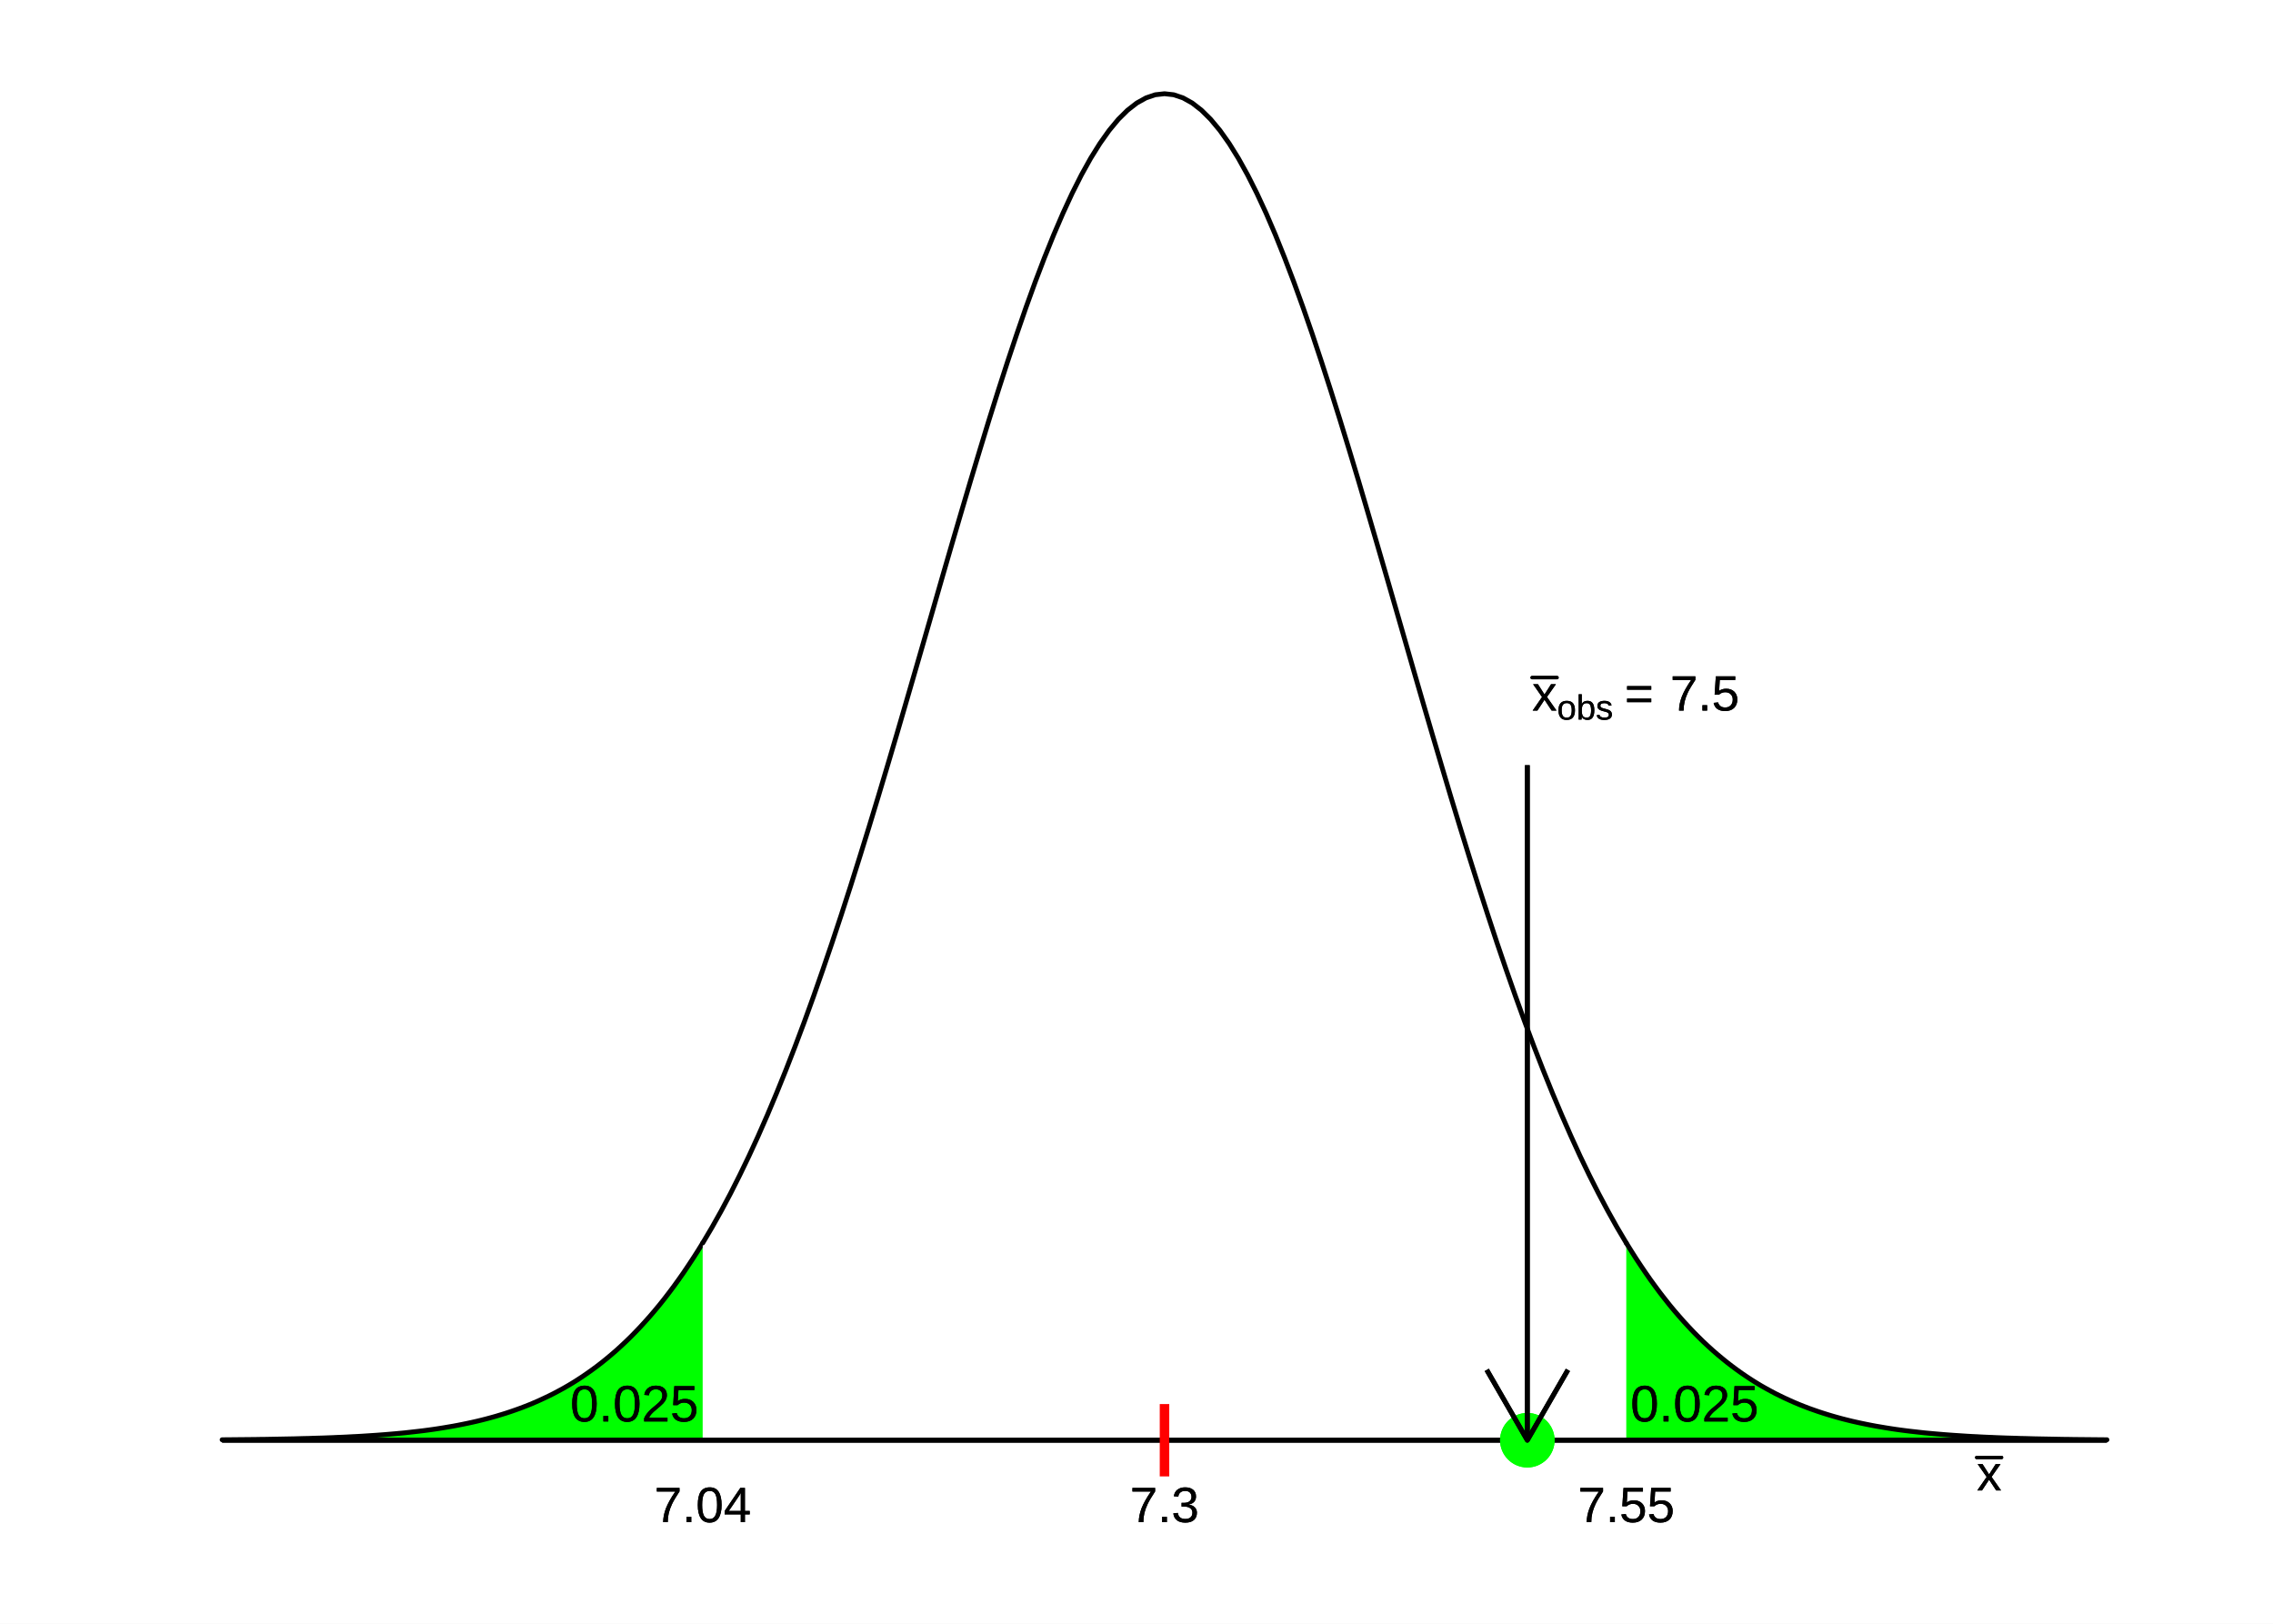
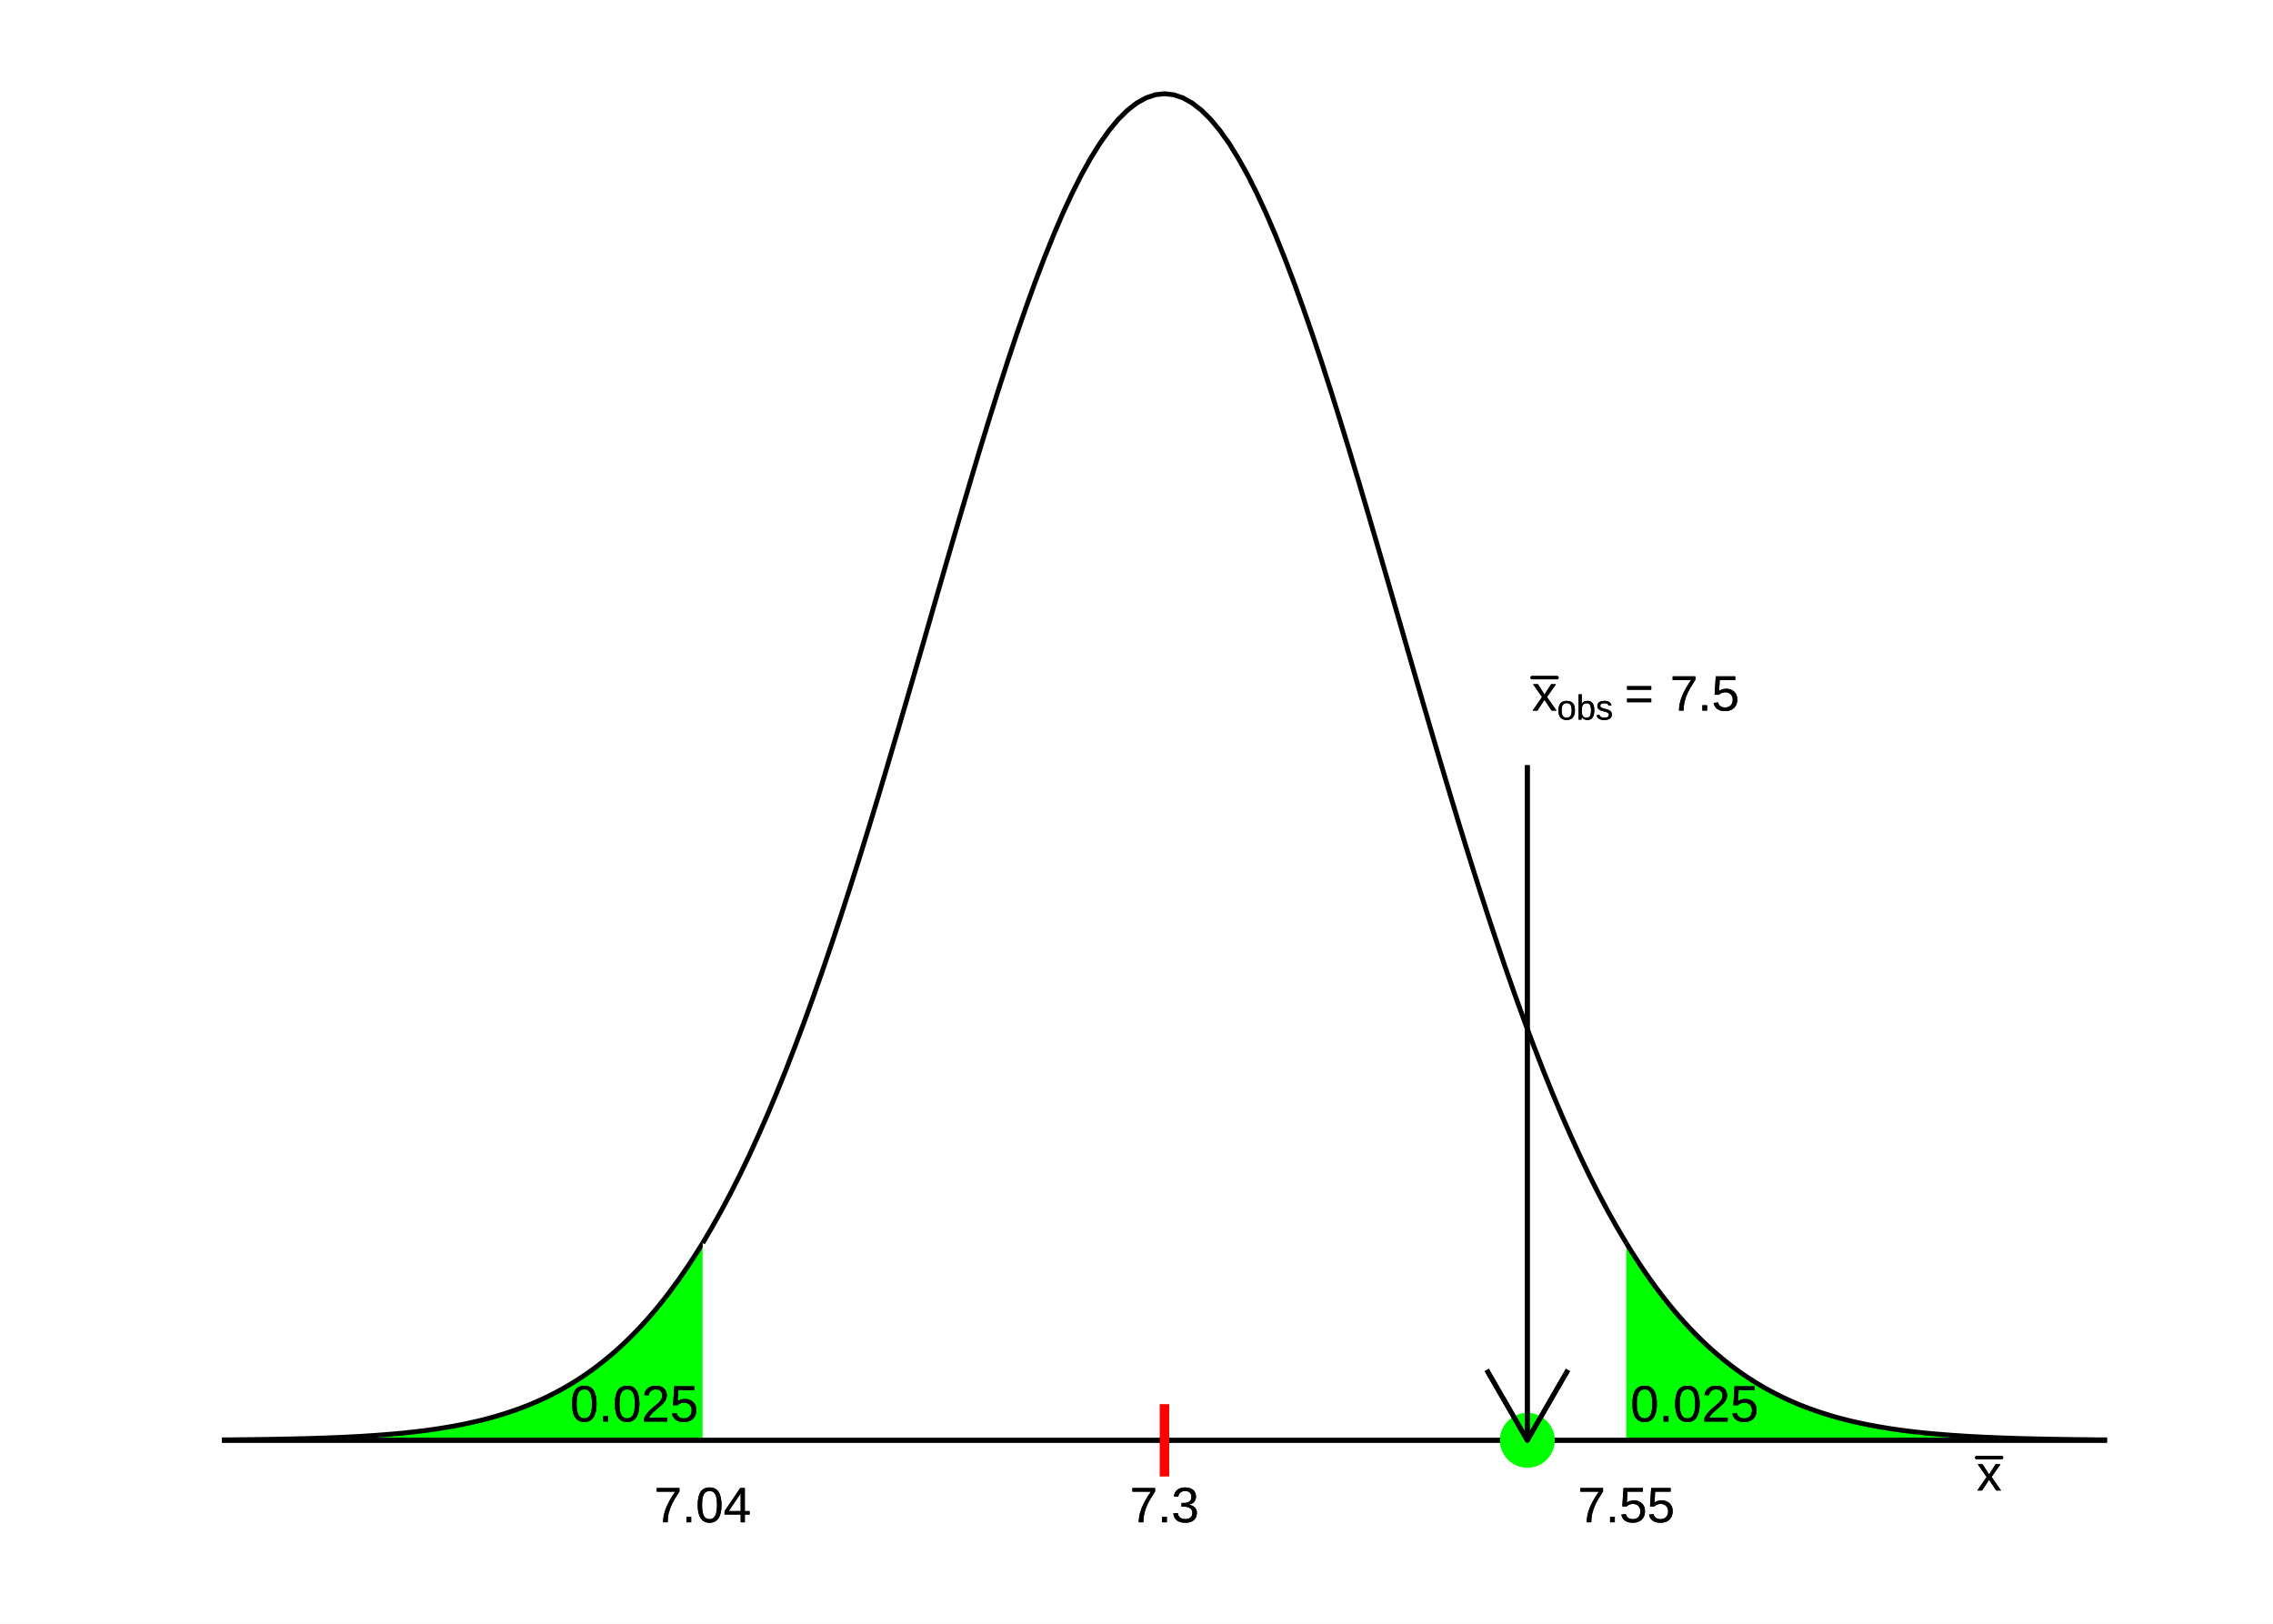
<svg xmlns="http://www.w3.org/2000/svg" class="svglite" width="504.00pt" height="360.00pt" viewBox="0 0 504.00 360.00">
  <defs>
    <style type="text/css">
    .svglite line, .svglite polyline, .svglite polygon, .svglite path, .svglite rect, .svglite circle {
      fill: none;
      stroke: #000000;
      stroke-linecap: round;
      stroke-linejoin: round;
      stroke-miterlimit: 10.00;
    }
    .svglite text {
      white-space: pre;
    }
  </style>
  </defs>
  <rect width="100%" height="100%" style="stroke: none; fill: #FFFFFF;" />
  <defs>
    <clipPath id="cpMC4wMHw1MDQuMDB8MC4wMHwzNjAuMDA=">
      <rect x="0.00" y="0.00" width="504.00" height="360.00" />
    </clipPath>
  </defs>
  <g clip-path="url(#cpMC4wMHw1MDQuMDB8MC4wMHwzNjAuMDA=)">
</g>
  <defs>
-     <clipPath id="cpMTcuOTB8NDk4LjUyfDUuNDh8MzQyLjEw">
-       <rect x="17.90" y="5.48" width="480.62" height="336.62" />
+     <clipPath id="cpMTcuODh8NDk4LjUyfDUuNDh8MzQyLjEy">
+       <rect x="17.88" y="5.48" width="480.64" height="336.64" />
    </clipPath>
  </defs>
-   <g clip-path="url(#cpMTcuOTB8NDk4LjUyfDUuNDh8MzQyLjEw)">
-     <polygon points="49.25,319.21 50.31,319.20 51.38,319.19 52.45,319.18 53.51,319.17 54.58,319.16 55.64,319.15 56.71,319.14 57.77,319.12 58.84,319.11 59.91,319.09 60.97,319.07 62.04,319.05 63.10,319.03 64.17,319.01 65.23,318.99 66.30,318.96 67.37,318.93 68.43,318.91 69.50,318.87 70.56,318.84 71.63,318.81 72.69,318.77 73.76,318.73 74.83,318.68 75.89,318.64 76.96,318.59 78.02,318.53 79.09,318.48 80.15,318.42 81.22,318.35 82.29,318.28 83.35,318.21 84.42,318.13 85.48,318.05 86.55,317.96 87.61,317.87 88.68,317.77 89.75,317.67 90.81,317.55 91.88,317.43 92.94,317.31 94.01,317.18 95.07,317.04 96.14,316.89 97.21,316.73 98.27,316.56 99.34,316.38 100.40,316.20 101.47,316.00 102.53,315.79 103.60,315.57 104.67,315.34 105.73,315.10 106.80,314.84 107.86,314.57 108.93,314.28 110.00,313.98 111.06,313.66 112.13,313.33 113.19,312.98 114.26,312.61 115.32,312.23 116.39,311.82 117.46,311.40 118.52,310.95 119.59,310.48 120.65,309.99 121.72,309.48 122.78,308.95 123.85,308.38 124.92,307.80 125.98,307.19 127.05,306.55 128.11,305.88 129.18,305.18 130.24,304.45 131.31,303.69 132.38,302.90 133.44,302.08 134.51,301.22 135.57,300.33 136.64,299.41 137.70,298.44 138.77,297.44 139.84,296.40 140.90,295.32 141.97,294.20 143.03,293.04 144.10,291.84 145.16,290.60 146.23,289.31 147.30,287.97 148.36,286.59 149.43,285.16 150.49,283.69 151.56,282.17 152.62,280.59 153.69,278.97 154.76,277.30 155.82,275.58 155.82,319.31 154.76,319.31 153.69,319.31 152.62,319.31 151.56,319.31 150.49,319.31 149.43,319.31 148.36,319.31 147.30,319.31 146.23,319.31 145.16,319.31 144.10,319.31 143.03,319.31 141.97,319.31 140.90,319.31 139.84,319.31 138.77,319.31 137.70,319.31 136.64,319.31 135.57,319.31 134.51,319.31 133.44,319.31 132.38,319.31 131.31,319.31 130.24,319.31 129.18,319.31 128.11,319.31 127.05,319.31 125.98,319.31 124.92,319.31 123.85,319.31 122.78,319.31 121.72,319.31 120.65,319.31 119.59,319.31 118.52,319.31 117.46,319.31 116.39,319.31 115.32,319.31 114.26,319.31 113.19,319.31 112.13,319.31 111.06,319.31 110.00,319.31 108.93,319.31 107.86,319.31 106.80,319.31 105.73,319.31 104.67,319.31 103.60,319.31 102.53,319.31 101.47,319.31 100.40,319.31 99.34,319.31 98.27,319.31 97.21,319.31 96.14,319.31 95.07,319.31 94.01,319.31 92.94,319.31 91.88,319.31 90.81,319.31 89.75,319.31 88.68,319.31 87.61,319.31 86.55,319.31 85.48,319.31 84.42,319.31 83.35,319.31 82.29,319.31 81.22,319.31 80.15,319.31 79.09,319.31 78.02,319.31 76.96,319.31 75.89,319.31 74.83,319.31 73.76,319.31 72.69,319.31 71.63,319.31 70.56,319.31 69.50,319.31 68.43,319.31 67.37,319.31 66.30,319.31 65.23,319.31 64.17,319.31 63.10,319.31 62.04,319.31 60.97,319.31 59.91,319.31 58.84,319.31 57.77,319.31 56.71,319.31 55.64,319.31 54.58,319.31 53.51,319.31 52.45,319.31 51.38,319.31 50.31,319.31 49.25,319.31 " style="stroke-width: 0.00; stroke: none; fill: #00FF00;" />
-     <polyline points="49.25,319.21 50.31,319.20 51.38,319.19 52.45,319.18 53.51,319.17 54.58,319.16 55.64,319.15 56.71,319.14 57.77,319.12 58.84,319.11 59.91,319.09 60.97,319.07 62.04,319.05 63.10,319.03 64.17,319.01 65.23,318.99 66.30,318.96 67.37,318.93 68.43,318.91 69.50,318.87 70.56,318.84 71.63,318.81 72.69,318.77 73.76,318.73 74.83,318.68 75.89,318.64 76.96,318.59 78.02,318.53 79.09,318.48 80.15,318.42 81.22,318.35 82.29,318.28 83.35,318.21 84.42,318.13 85.48,318.05 86.55,317.96 87.61,317.87 88.68,317.77 89.75,317.67 90.81,317.55 91.88,317.43 92.94,317.31 94.01,317.18 95.07,317.04 96.14,316.89 97.21,316.73 98.27,316.56 99.34,316.38 100.40,316.20 101.47,316.00 102.53,315.79 103.60,315.57 104.67,315.34 105.73,315.10 106.80,314.84 107.86,314.57 108.93,314.28 110.00,313.98 111.06,313.66 112.13,313.33 113.19,312.98 114.26,312.61 115.32,312.23 116.39,311.82 117.46,311.40 118.52,310.95 119.59,310.48 120.65,309.99 121.72,309.48 122.78,308.95 123.85,308.38 124.92,307.80 125.98,307.19 127.05,306.55 128.11,305.88 129.18,305.18 130.24,304.45 131.31,303.69 132.38,302.90 133.44,302.08 134.51,301.22 135.57,300.33 136.64,299.41 137.70,298.44 138.77,297.44 139.84,296.40 140.90,295.32 141.97,294.20 143.03,293.04 144.10,291.84 145.16,290.60 146.23,289.31 147.30,287.97 148.36,286.59 149.43,285.16 150.49,283.69 151.56,282.17 152.62,280.59 153.69,278.97 154.76,277.30 155.82,275.58 " style="stroke-width: 1.07;" />
-     <polygon points="155.82,275.58 157.87,272.12 159.92,268.47 161.97,264.62 164.01,260.57 166.06,256.32 168.11,251.86 170.16,247.19 172.20,242.33 174.25,237.26 176.30,231.99 178.35,226.53 180.40,220.87 182.44,215.03 184.49,209.02 186.54,202.83 188.59,196.49 190.63,190.00 192.68,183.38 194.73,176.64 196.78,169.79 198.83,162.86 200.87,155.86 202.92,148.80 204.97,141.72 207.02,134.62 209.06,127.53 211.11,120.48 213.16,113.49 215.21,106.57 217.26,99.77 219.30,93.09 221.35,86.57 223.40,80.22 225.45,74.08 227.49,68.17 229.54,62.51 231.59,57.13 233.64,52.05 235.69,47.28 237.73,42.86 239.78,38.79 241.83,35.10 243.88,31.81 245.93,28.92 247.97,26.46 250.02,24.43 252.07,22.84 254.12,21.70 256.16,21.01 258.21,20.78 260.26,21.01 262.31,21.70 264.36,22.84 266.40,24.43 268.45,26.46 270.50,28.92 272.55,31.81 274.59,35.10 276.64,38.79 278.69,42.86 280.74,47.28 282.79,52.05 284.83,57.13 286.88,62.51 288.93,68.17 290.98,74.08 293.02,80.22 295.07,86.57 297.12,93.09 299.17,99.77 301.22,106.57 303.26,113.49 305.31,120.48 307.36,127.53 309.41,134.62 311.46,141.72 313.50,148.80 315.55,155.86 317.60,162.86 319.65,169.79 321.69,176.64 323.74,183.38 325.79,190.00 327.84,196.49 329.89,202.83 331.93,209.02 333.98,215.03 336.03,220.87 338.08,226.53 340.12,231.99 342.17,237.26 344.22,242.33 346.27,247.19 348.32,251.86 350.36,256.32 352.41,260.57 354.46,264.62 356.51,268.47 358.55,272.12 360.60,275.58 360.60,319.31 358.55,319.31 356.51,319.31 354.46,319.31 352.41,319.31 350.36,319.31 348.32,319.31 346.27,319.31 344.22,319.31 342.17,319.31 340.12,319.31 338.08,319.31 336.03,319.31 333.98,319.31 331.93,319.31 329.89,319.31 327.84,319.31 325.79,319.31 323.74,319.31 321.69,319.31 319.65,319.31 317.60,319.31 315.55,319.31 313.50,319.31 311.46,319.31 309.41,319.31 307.36,319.31 305.31,319.31 303.26,319.31 301.22,319.31 299.17,319.31 297.12,319.31 295.07,319.31 293.02,319.31 290.98,319.31 288.93,319.31 286.88,319.31 284.83,319.31 282.79,319.31 280.74,319.31 278.69,319.31 276.64,319.31 274.59,319.31 272.55,319.31 270.50,319.31 268.45,319.31 266.40,319.31 264.36,319.31 262.31,319.31 260.26,319.31 258.21,319.31 256.16,319.31 254.12,319.31 252.07,319.31 250.02,319.31 247.97,319.31 245.93,319.31 243.88,319.31 241.83,319.31 239.78,319.31 237.73,319.31 235.69,319.31 233.64,319.31 231.59,319.31 229.54,319.31 227.49,319.31 225.45,319.31 223.40,319.31 221.35,319.31 219.30,319.31 217.26,319.31 215.21,319.31 213.16,319.31 211.11,319.31 209.06,319.31 207.02,319.31 204.97,319.31 202.92,319.31 200.87,319.31 198.83,319.31 196.78,319.31 194.73,319.31 192.68,319.31 190.63,319.31 188.59,319.31 186.54,319.31 184.49,319.31 182.44,319.31 180.40,319.31 178.35,319.31 176.30,319.31 174.25,319.31 172.20,319.31 170.16,319.31 168.11,319.31 166.06,319.31 164.01,319.31 161.97,319.31 159.92,319.31 157.87,319.31 155.82,319.31 " style="stroke-width: 0.00; stroke: none; fill: #FFFFFF;" />
-     <polyline points="155.82,275.58 157.87,272.12 159.92,268.47 161.97,264.62 164.01,260.57 166.06,256.32 168.11,251.86 170.16,247.19 172.20,242.33 174.25,237.26 176.30,231.99 178.35,226.53 180.40,220.87 182.44,215.03 184.49,209.02 186.54,202.83 188.59,196.49 190.63,190.00 192.68,183.38 194.73,176.64 196.78,169.79 198.83,162.86 200.87,155.86 202.92,148.80 204.97,141.72 207.02,134.62 209.06,127.53 211.11,120.48 213.16,113.49 215.21,106.57 217.26,99.77 219.30,93.09 221.35,86.57 223.40,80.22 225.45,74.08 227.49,68.17 229.54,62.51 231.59,57.13 233.64,52.05 235.69,47.28 237.73,42.86 239.78,38.79 241.83,35.10 243.88,31.81 245.93,28.92 247.97,26.46 250.02,24.43 252.07,22.84 254.12,21.70 256.16,21.01 258.21,20.78 260.26,21.01 262.31,21.70 264.36,22.84 266.40,24.43 268.45,26.46 270.50,28.92 272.55,31.81 274.59,35.10 276.64,38.79 278.69,42.86 280.74,47.28 282.79,52.05 284.83,57.13 286.88,62.51 288.93,68.17 290.98,74.08 293.02,80.22 295.07,86.57 297.12,93.09 299.17,99.77 301.22,106.57 303.26,113.49 305.31,120.48 307.36,127.53 309.41,134.62 311.46,141.72 313.50,148.80 315.55,155.86 317.60,162.86 319.65,169.79 321.69,176.64 323.74,183.38 325.79,190.00 327.84,196.49 329.89,202.83 331.93,209.02 333.98,215.03 336.03,220.87 338.08,226.53 340.12,231.99 342.17,237.26 344.22,242.33 346.27,247.19 348.32,251.86 350.36,256.32 352.41,260.57 354.46,264.62 356.51,268.47 358.55,272.12 360.60,275.58 " style="stroke-width: 1.07;" />
-     <polygon points="360.60,275.58 361.67,277.30 362.73,278.97 363.80,280.59 364.87,282.17 365.93,283.69 367.00,285.16 368.06,286.59 369.13,287.97 370.19,289.31 371.26,290.60 372.33,291.84 373.39,293.04 374.46,294.20 375.52,295.32 376.59,296.40 377.65,297.44 378.72,298.44 379.79,299.41 380.85,300.33 381.92,301.22 382.98,302.08 384.05,302.90 385.11,303.69 386.18,304.45 387.25,305.18 388.31,305.88 389.38,306.55 390.44,307.19 391.51,307.80 392.57,308.38 393.64,308.95 394.71,309.48 395.77,309.99 396.84,310.48 397.90,310.95 398.97,311.40 400.03,311.82 401.10,312.23 402.17,312.61 403.23,312.98 404.30,313.33 405.36,313.66 406.43,313.98 407.49,314.28 408.56,314.57 409.63,314.84 410.69,315.10 411.76,315.34 412.82,315.57 413.89,315.79 414.95,316.00 416.02,316.20 417.09,316.38 418.15,316.56 419.22,316.73 420.28,316.89 421.35,317.04 422.42,317.18 423.48,317.31 424.55,317.43 425.61,317.55 426.68,317.67 427.74,317.77 428.81,317.87 429.88,317.96 430.94,318.05 432.01,318.13 433.07,318.21 434.14,318.28 435.20,318.35 436.27,318.42 437.34,318.48 438.40,318.53 439.47,318.59 440.53,318.64 441.60,318.68 442.66,318.73 443.73,318.77 444.80,318.81 445.86,318.84 446.93,318.87 447.99,318.91 449.06,318.93 450.12,318.96 451.19,318.99 452.26,319.01 453.32,319.03 454.39,319.05 455.45,319.07 456.52,319.09 457.58,319.11 458.65,319.12 459.72,319.14 460.78,319.15 461.85,319.16 462.91,319.17 463.98,319.18 465.04,319.19 466.11,319.20 467.18,319.21 467.18,319.31 466.11,319.31 465.04,319.31 463.98,319.31 462.91,319.31 461.85,319.31 460.78,319.31 459.72,319.31 458.65,319.31 457.58,319.31 456.52,319.31 455.45,319.31 454.39,319.31 453.32,319.31 452.26,319.31 451.19,319.31 450.12,319.31 449.06,319.31 447.99,319.31 446.93,319.31 445.86,319.31 444.80,319.31 443.73,319.31 442.66,319.31 441.60,319.31 440.53,319.31 439.47,319.31 438.40,319.31 437.34,319.31 436.27,319.31 435.20,319.31 434.14,319.31 433.07,319.31 432.01,319.31 430.94,319.31 429.88,319.31 428.81,319.31 427.74,319.31 426.68,319.31 425.61,319.31 424.55,319.31 423.48,319.31 422.42,319.31 421.35,319.31 420.28,319.31 419.22,319.31 418.15,319.31 417.09,319.31 416.02,319.31 414.95,319.31 413.89,319.31 412.82,319.31 411.76,319.31 410.69,319.31 409.63,319.31 408.56,319.31 407.49,319.31 406.43,319.31 405.36,319.31 404.30,319.31 403.23,319.31 402.17,319.31 401.10,319.31 400.03,319.31 398.97,319.31 397.90,319.31 396.84,319.31 395.77,319.31 394.71,319.31 393.64,319.31 392.57,319.31 391.51,319.31 390.44,319.31 389.38,319.31 388.31,319.31 387.25,319.31 386.18,319.31 385.11,319.31 384.05,319.31 382.98,319.31 381.92,319.31 380.85,319.31 379.79,319.31 378.72,319.31 377.65,319.31 376.59,319.31 375.52,319.31 374.46,319.31 373.39,319.31 372.33,319.31 371.26,319.31 370.19,319.31 369.13,319.31 368.06,319.31 367.00,319.31 365.93,319.31 364.87,319.31 363.80,319.31 362.73,319.31 361.67,319.31 360.60,319.31 " style="stroke-width: 0.00; stroke: none; fill: #00FF00;" />
-     <polyline points="360.60,275.58 361.67,277.30 362.73,278.97 363.80,280.59 364.87,282.17 365.93,283.69 367.00,285.16 368.06,286.59 369.13,287.97 370.19,289.31 371.26,290.60 372.33,291.84 373.39,293.04 374.46,294.20 375.52,295.32 376.59,296.40 377.65,297.44 378.72,298.44 379.79,299.41 380.85,300.33 381.92,301.22 382.98,302.08 384.05,302.90 385.11,303.69 386.18,304.45 387.25,305.18 388.31,305.88 389.38,306.55 390.44,307.19 391.51,307.80 392.57,308.38 393.64,308.95 394.71,309.48 395.77,309.99 396.84,310.48 397.90,310.95 398.97,311.40 400.03,311.82 401.10,312.23 402.17,312.61 403.23,312.98 404.30,313.33 405.36,313.66 406.43,313.98 407.49,314.28 408.56,314.57 409.63,314.84 410.69,315.10 411.76,315.34 412.82,315.57 413.89,315.79 414.95,316.00 416.02,316.20 417.09,316.38 418.15,316.56 419.22,316.73 420.28,316.89 421.35,317.04 422.42,317.18 423.48,317.31 424.55,317.43 425.61,317.55 426.68,317.67 427.74,317.77 428.81,317.87 429.88,317.96 430.94,318.05 432.01,318.13 433.07,318.21 434.14,318.28 435.20,318.35 436.27,318.42 437.34,318.48 438.40,318.53 439.47,318.59 440.53,318.64 441.60,318.68 442.66,318.73 443.73,318.77 444.80,318.81 445.86,318.84 446.93,318.87 447.99,318.91 449.06,318.93 450.12,318.96 451.19,318.99 452.26,319.01 453.32,319.03 454.39,319.05 455.45,319.07 456.52,319.09 457.58,319.11 458.65,319.12 459.72,319.14 460.78,319.15 461.85,319.16 462.91,319.17 463.98,319.18 465.04,319.19 466.11,319.20 467.18,319.21 " style="stroke-width: 1.07;" />
-     <line x1="49.25" y1="319.31" x2="467.18" y2="319.31" style="stroke-width: 1.07; stroke-linecap: butt;" />
-     <line x1="49.25" y1="319.31" x2="467.18" y2="319.31" style="stroke-width: 1.07; stroke-linecap: butt;" />
-     <text x="258.21" y="337.48" text-anchor="middle" style="font-size: 11.04px; font-family: &quot;Arial&quot;;" textLength="15.34px" lengthAdjust="spacingAndGlyphs">7.3</text>
-     <text x="258.21" y="337.48" text-anchor="middle" style="font-size: 11.04px; font-family: &quot;Arial&quot;;" textLength="15.34px" lengthAdjust="spacingAndGlyphs">7.3</text>
-     <text x="155.82" y="337.48" text-anchor="middle" style="font-size: 11.04px; font-family: &quot;Arial&quot;;" textLength="21.47px" lengthAdjust="spacingAndGlyphs">7.04</text>
-     <text x="155.82" y="337.48" text-anchor="middle" style="font-size: 11.04px; font-family: &quot;Arial&quot;;" textLength="21.47px" lengthAdjust="spacingAndGlyphs">7.04</text>
-     <text x="360.60" y="337.48" text-anchor="middle" style="font-size: 11.04px; font-family: &quot;Arial&quot;;" textLength="21.47px" lengthAdjust="spacingAndGlyphs">7.55</text>
-     <text x="360.60" y="337.48" text-anchor="middle" style="font-size: 11.04px; font-family: &quot;Arial&quot;;" textLength="21.47px" lengthAdjust="spacingAndGlyphs">7.55</text>
-     <text x="438.30" y="330.45" style="font-size: 11.04px; font-family: &quot;Arial&quot;;" textLength="5.52px" lengthAdjust="spacingAndGlyphs">x</text>
-     <polyline points="438.30,323.14 443.81,323.14 " style="stroke-width: 0.75;" />
-     <text x="438.30" y="330.45" style="font-size: 11.04px; font-family: &quot;Arial&quot;;" textLength="5.52px" lengthAdjust="spacingAndGlyphs">x</text>
-     <polyline points="438.30,323.14 443.81,323.14 " style="stroke-width: 0.75;" />
-     <text x="375.75" y="315.15" text-anchor="middle" style="font-size: 11.38px; font-family: &quot;Arial&quot;;" textLength="28.48px" lengthAdjust="spacingAndGlyphs">0.025</text>
-     <text x="375.75" y="315.15" text-anchor="middle" style="font-size: 11.38px; font-family: &quot;Arial&quot;;" textLength="28.48px" lengthAdjust="spacingAndGlyphs">0.025</text>
-     <text x="140.67" y="315.15" text-anchor="middle" style="font-size: 11.38px; font-family: &quot;Arial&quot;;" textLength="28.48px" lengthAdjust="spacingAndGlyphs">0.025</text>
-     <text x="140.67" y="315.15" text-anchor="middle" style="font-size: 11.38px; font-family: &quot;Arial&quot;;" textLength="28.48px" lengthAdjust="spacingAndGlyphs">0.025</text>
-     <rect x="257.69" y="311.83" width="1.04" height="14.97" style="stroke-width: 1.07; stroke: #FF0000; stroke-linecap: square; stroke-linejoin: miter; fill: #595959;" />
-     <text x="339.72" y="157.54" style="font-size: 11.04px; font-family: &quot;Arial&quot;;" textLength="5.52px" lengthAdjust="spacingAndGlyphs">x</text>
-     <polyline points="339.72,150.23 345.24,150.23 " style="stroke-width: 0.75;" />
-     <text x="345.24" y="159.54" style="font-size: 7.73px; font-family: &quot;Arial&quot;;" textLength="4.29px" lengthAdjust="spacingAndGlyphs">o</text>
-     <text x="349.53" y="159.54" style="font-size: 7.73px; font-family: &quot;Arial&quot;;" textLength="4.29px" lengthAdjust="spacingAndGlyphs">b</text>
-     <text x="353.82" y="159.54" style="font-size: 7.73px; font-family: &quot;Arial&quot;;" textLength="3.86px" lengthAdjust="spacingAndGlyphs">s</text>
-     <text x="360.23" y="157.54" style="font-size: 11.04px; font-family: &quot;Arial&quot;;" textLength="7.55px" lengthAdjust="spacingAndGlyphs">=</text>
-     <text x="370.33" y="157.54" style="font-size: 11.04px; font-family: &quot;Arial&quot;;" textLength="15.34px" lengthAdjust="spacingAndGlyphs">7.5</text>
-     <text x="339.72" y="157.54" style="font-size: 11.04px; font-family: &quot;Arial&quot;;" textLength="5.52px" lengthAdjust="spacingAndGlyphs">x</text>
-     <polyline points="339.72,150.23 345.24,150.23 " style="stroke-width: 0.75;" />
-     <text x="345.24" y="159.54" style="font-size: 7.73px; font-family: &quot;Arial&quot;;" textLength="4.29px" lengthAdjust="spacingAndGlyphs">o</text>
-     <text x="349.53" y="159.54" style="font-size: 7.73px; font-family: &quot;Arial&quot;;" textLength="4.29px" lengthAdjust="spacingAndGlyphs">b</text>
-     <text x="353.82" y="159.54" style="font-size: 7.73px; font-family: &quot;Arial&quot;;" textLength="3.86px" lengthAdjust="spacingAndGlyphs">s</text>
-     <text x="360.23" y="157.54" style="font-size: 11.04px; font-family: &quot;Arial&quot;;" textLength="7.55px" lengthAdjust="spacingAndGlyphs">=</text>
-     <text x="370.33" y="157.54" style="font-size: 11.04px; font-family: &quot;Arial&quot;;" textLength="15.34px" lengthAdjust="spacingAndGlyphs">7.5</text>
-     <text x="622.40" y="247.15" style="font-size: 11.04px; font-family: &quot;Arial&quot;;" textLength="6.36px" lengthAdjust="spacingAndGlyphs">μ</text>
-     <text x="631.31" y="247.15" style="font-size: 11.04px; font-family: &quot;Arial&quot;;" textLength="7.55px" lengthAdjust="spacingAndGlyphs">=</text>
-     <text x="641.41" y="247.15" style="font-size: 11.04px; font-family: &quot;Arial&quot;;" textLength="15.34px" lengthAdjust="spacingAndGlyphs">7.3</text>
-     <text x="622.40" y="247.15" style="font-size: 11.04px; font-family: &quot;Arial&quot;;" textLength="6.36px" lengthAdjust="spacingAndGlyphs">μ</text>
-     <text x="631.31" y="247.15" style="font-size: 11.04px; font-family: &quot;Arial&quot;;" textLength="7.55px" lengthAdjust="spacingAndGlyphs">=</text>
-     <text x="641.41" y="247.15" style="font-size: 11.04px; font-family: &quot;Arial&quot;;" textLength="15.34px" lengthAdjust="spacingAndGlyphs">7.3</text>
-     <circle cx="338.66" cy="319.31" r="5.69" style="stroke-width: 0.71; stroke: #00FF00; fill: #00FF00;" />
-     <circle cx="338.66" cy="319.31" r="5.69" style="stroke-width: 0.71; stroke: #00FF00; fill: #00FF00;" />
-     <line x1="338.66" y1="169.65" x2="338.66" y2="319.31" style="stroke-width: 1.07; stroke-linecap: butt;" />
-     <polyline points="329.66,303.72 338.66,319.31 347.66,303.72 " style="stroke-width: 1.07; stroke-linecap: butt;" />
-     <line x1="338.66" y1="169.65" x2="338.66" y2="319.31" style="stroke-width: 1.07; stroke-linecap: butt;" />
-     <polyline points="329.66,303.72 338.66,319.31 347.66,303.72 " style="stroke-width: 1.07; stroke-linecap: butt;" />
+   <g clip-path="url(#cpMTcuODh8NDk4LjUyfDUuNDh8MzQyLjEy)">
+     <polygon points="49.23,319.23 50.29,319.22 51.36,319.22 52.42,319.21 53.49,319.19 54.56,319.18 55.62,319.17 56.69,319.16 57.75,319.14 58.82,319.13 59.89,319.11 60.95,319.09 62.02,319.07 63.08,319.05 64.15,319.03 65.21,319.01 66.28,318.98 67.35,318.96 68.41,318.93 69.48,318.90 70.54,318.86 71.61,318.83 72.67,318.79 73.74,318.75 74.81,318.70 75.87,318.66 76.94,318.61 78.00,318.55 79.07,318.50 80.14,318.44 81.20,318.37 82.27,318.30 83.33,318.23 84.40,318.15 85.46,318.07 86.53,317.98 87.60,317.89 88.66,317.79 89.73,317.69 90.79,317.57 91.86,317.46 92.92,317.33 93.99,317.20 95.06,317.06 96.12,316.91 97.19,316.75 98.25,316.58 99.32,316.40 100.39,316.22 101.45,316.02 102.52,315.81 103.58,315.59 104.65,315.36 105.71,315.12 106.78,314.86 107.85,314.59 108.91,314.30 109.98,314.00 111.04,313.68 112.11,313.35 113.17,313.00 114.24,312.63 115.31,312.25 116.37,311.84 117.44,311.42 118.50,310.97 119.57,310.50 120.64,310.01 121.70,309.50 122.77,308.96 123.83,308.40 124.90,307.82 125.96,307.20 127.03,306.56 128.10,305.90 129.16,305.20 130.23,304.47 131.29,303.71 132.36,302.92 133.42,302.10 134.49,301.24 135.56,300.35 136.62,299.43 137.69,298.46 138.75,297.46 139.82,296.42 140.88,295.34 141.95,294.22 143.02,293.06 144.08,291.86 145.15,290.61 146.21,289.32 147.28,287.99 148.35,286.61 149.41,285.18 150.48,283.71 151.54,282.18 152.61,280.61 153.67,278.99 154.74,277.32 155.81,275.60 155.81,319.33 154.74,319.33 153.67,319.33 152.61,319.33 151.54,319.33 150.48,319.33 149.41,319.33 148.35,319.33 147.28,319.33 146.21,319.33 145.15,319.33 144.08,319.33 143.02,319.33 141.95,319.33 140.88,319.33 139.82,319.33 138.75,319.33 137.69,319.33 136.62,319.33 135.56,319.33 134.49,319.33 133.42,319.33 132.36,319.33 131.29,319.33 130.23,319.33 129.16,319.33 128.10,319.33 127.03,319.33 125.96,319.33 124.90,319.33 123.83,319.33 122.77,319.33 121.70,319.33 120.64,319.33 119.57,319.33 118.50,319.33 117.44,319.33 116.37,319.33 115.31,319.33 114.24,319.33 113.17,319.33 112.11,319.33 111.04,319.33 109.98,319.33 108.91,319.33 107.85,319.33 106.78,319.33 105.71,319.33 104.65,319.33 103.58,319.33 102.52,319.33 101.45,319.33 100.39,319.33 99.32,319.33 98.25,319.33 97.19,319.33 96.12,319.33 95.06,319.33 93.99,319.33 92.92,319.33 91.86,319.33 90.79,319.33 89.73,319.33 88.66,319.33 87.60,319.33 86.53,319.33 85.46,319.33 84.40,319.33 83.33,319.33 82.27,319.33 81.20,319.33 80.14,319.33 79.07,319.33 78.00,319.33 76.94,319.33 75.87,319.33 74.81,319.33 73.74,319.33 72.67,319.33 71.61,319.33 70.54,319.33 69.48,319.33 68.41,319.33 67.35,319.33 66.28,319.33 65.21,319.33 64.15,319.33 63.08,319.33 62.02,319.33 60.95,319.33 59.89,319.33 58.82,319.33 57.75,319.33 56.69,319.33 55.62,319.33 54.56,319.33 53.49,319.33 52.42,319.33 51.36,319.33 50.29,319.33 49.23,319.33 " style="stroke-width: 0.00; stroke: none; stroke-linecap: butt; fill: #00FF00;" />
+     <polyline points="49.23,319.23 50.29,319.22 51.36,319.22 52.42,319.21 53.49,319.19 54.56,319.18 55.62,319.17 56.69,319.16 57.75,319.14 58.82,319.13 59.89,319.11 60.95,319.09 62.02,319.07 63.08,319.05 64.15,319.03 65.21,319.01 66.28,318.98 67.35,318.96 68.41,318.93 69.48,318.90 70.54,318.86 71.61,318.83 72.67,318.79 73.74,318.75 74.81,318.70 75.87,318.66 76.94,318.61 78.00,318.55 79.07,318.50 80.14,318.44 81.20,318.37 82.27,318.30 83.33,318.23 84.40,318.15 85.46,318.07 86.53,317.98 87.60,317.89 88.66,317.79 89.73,317.69 90.79,317.57 91.86,317.46 92.92,317.33 93.99,317.20 95.06,317.06 96.12,316.91 97.19,316.75 98.25,316.58 99.32,316.40 100.39,316.22 101.45,316.02 102.52,315.81 103.58,315.59 104.65,315.36 105.71,315.12 106.78,314.86 107.85,314.59 108.91,314.30 109.98,314.00 111.04,313.68 112.11,313.35 113.17,313.00 114.24,312.63 115.31,312.25 116.37,311.84 117.44,311.42 118.50,310.97 119.57,310.50 120.64,310.01 121.70,309.50 122.77,308.96 123.83,308.40 124.90,307.82 125.96,307.20 127.03,306.56 128.10,305.90 129.16,305.20 130.23,304.47 131.29,303.71 132.36,302.92 133.42,302.10 134.49,301.24 135.56,300.35 136.62,299.43 137.69,298.46 138.75,297.46 139.82,296.42 140.88,295.34 141.95,294.22 143.02,293.06 144.08,291.86 145.15,290.61 146.21,289.32 147.28,287.99 148.35,286.61 149.41,285.18 150.48,283.71 151.54,282.18 152.61,280.61 153.67,278.99 154.74,277.32 155.81,275.60 " style="stroke-width: 1.07; stroke-linecap: butt;" />
+     <polygon points="155.81,275.60 157.85,272.14 159.90,268.49 161.95,264.64 164.00,260.59 166.05,256.33 168.09,251.87 170.14,247.21 172.19,242.34 174.24,237.27 176.28,232.00 178.33,226.54 180.38,220.88 182.43,215.05 184.48,209.03 186.52,202.85 188.57,196.50 190.62,190.02 192.67,183.39 194.72,176.65 196.76,169.81 198.81,162.87 200.86,155.87 202.91,148.81 204.96,141.73 207.00,134.63 209.05,127.54 211.10,120.49 213.15,113.49 215.20,106.58 217.24,99.77 219.29,93.09 221.34,86.57 223.39,80.23 225.43,74.09 227.48,68.18 229.53,62.52 231.58,57.13 233.63,52.05 235.67,47.28 237.72,42.86 239.77,38.79 241.82,35.11 243.87,31.81 245.91,28.93 247.96,26.46 250.01,24.43 252.06,22.84 254.11,21.70 256.15,21.01 258.20,20.78 260.25,21.01 262.30,21.70 264.34,22.84 266.39,24.43 268.44,26.46 270.49,28.93 272.54,31.81 274.58,35.11 276.63,38.79 278.68,42.86 280.73,47.28 282.78,52.05 284.82,57.13 286.87,62.52 288.92,68.18 290.97,74.09 293.02,80.23 295.06,86.57 297.11,93.09 299.16,99.77 301.21,106.58 303.25,113.49 305.30,120.49 307.35,127.54 309.40,134.63 311.45,141.73 313.49,148.81 315.54,155.87 317.59,162.87 319.64,169.81 321.69,176.65 323.73,183.39 325.78,190.02 327.83,196.50 329.88,202.85 331.93,209.03 333.97,215.05 336.02,220.88 338.07,226.54 340.12,232.00 342.17,237.27 344.21,242.34 346.26,247.21 348.31,251.87 350.36,256.33 352.40,260.59 354.45,264.64 356.50,268.49 358.55,272.14 360.60,275.60 360.60,319.33 358.55,319.33 356.50,319.33 354.45,319.33 352.40,319.33 350.36,319.33 348.31,319.33 346.26,319.33 344.21,319.33 342.17,319.33 340.12,319.33 338.07,319.33 336.02,319.33 333.97,319.33 331.93,319.33 329.88,319.33 327.83,319.33 325.78,319.33 323.73,319.33 321.69,319.33 319.64,319.33 317.59,319.33 315.54,319.33 313.49,319.33 311.45,319.33 309.40,319.33 307.35,319.33 305.30,319.33 303.25,319.33 301.21,319.33 299.16,319.33 297.11,319.33 295.06,319.33 293.02,319.33 290.97,319.33 288.92,319.33 286.87,319.33 284.82,319.33 282.78,319.33 280.73,319.33 278.68,319.33 276.63,319.33 274.58,319.33 272.54,319.33 270.49,319.33 268.44,319.33 266.39,319.33 264.34,319.33 262.30,319.33 260.25,319.33 258.20,319.33 256.15,319.33 254.11,319.33 252.06,319.33 250.01,319.33 247.96,319.33 245.91,319.33 243.87,319.33 241.82,319.33 239.77,319.33 237.72,319.33 235.67,319.33 233.63,319.33 231.58,319.33 229.53,319.33 227.48,319.33 225.43,319.33 223.39,319.33 221.34,319.33 219.29,319.33 217.24,319.33 215.20,319.33 213.15,319.33 211.10,319.33 209.05,319.33 207.00,319.33 204.96,319.33 202.91,319.33 200.86,319.33 198.81,319.33 196.76,319.33 194.72,319.33 192.67,319.33 190.62,319.33 188.57,319.33 186.52,319.33 184.48,319.33 182.43,319.33 180.38,319.33 178.33,319.33 176.28,319.33 174.24,319.33 172.19,319.33 170.14,319.33 168.09,319.33 166.05,319.33 164.00,319.33 161.95,319.33 159.90,319.33 157.85,319.33 155.81,319.33 " style="stroke-width: 0.00; stroke: none; stroke-linecap: butt; fill: #FFFFFF;" />
+     <polyline points="155.81,275.60 157.85,272.14 159.90,268.49 161.95,264.64 164.00,260.59 166.05,256.33 168.09,251.87 170.14,247.21 172.19,242.34 174.24,237.27 176.28,232.00 178.33,226.54 180.38,220.88 182.43,215.05 184.48,209.03 186.52,202.85 188.57,196.50 190.62,190.02 192.67,183.39 194.72,176.65 196.76,169.81 198.81,162.87 200.86,155.87 202.91,148.81 204.96,141.73 207.00,134.63 209.05,127.54 211.10,120.49 213.15,113.49 215.20,106.58 217.24,99.77 219.29,93.09 221.34,86.57 223.39,80.23 225.43,74.09 227.48,68.18 229.53,62.52 231.58,57.13 233.63,52.05 235.67,47.28 237.72,42.86 239.77,38.79 241.82,35.11 243.87,31.81 245.91,28.93 247.96,26.46 250.01,24.43 252.06,22.84 254.11,21.70 256.15,21.01 258.20,20.78 260.25,21.01 262.30,21.70 264.34,22.84 266.39,24.43 268.44,26.46 270.49,28.93 272.54,31.81 274.58,35.11 276.63,38.79 278.68,42.86 280.73,47.28 282.78,52.05 284.82,57.13 286.87,62.52 288.92,68.18 290.97,74.09 293.02,80.23 295.06,86.57 297.11,93.09 299.16,99.77 301.21,106.58 303.25,113.49 305.30,120.49 307.35,127.54 309.40,134.63 311.45,141.73 313.49,148.81 315.54,155.87 317.59,162.87 319.64,169.81 321.69,176.65 323.73,183.39 325.78,190.02 327.83,196.50 329.88,202.85 331.93,209.03 333.97,215.05 336.02,220.88 338.07,226.54 340.12,232.00 342.17,237.27 344.21,242.34 346.26,247.21 348.31,251.87 350.36,256.33 352.40,260.59 354.45,264.64 356.50,268.49 358.55,272.14 360.60,275.60 " style="stroke-width: 1.07; stroke-linecap: butt;" />
+     <polygon points="360.60,275.60 361.66,277.32 362.73,278.99 363.79,280.61 364.86,282.18 365.93,283.71 366.99,285.18 368.06,286.61 369.12,287.99 370.19,289.32 371.25,290.61 372.32,291.86 373.39,293.06 374.45,294.22 375.52,295.34 376.58,296.42 377.65,297.46 378.71,298.46 379.78,299.43 380.85,300.35 381.91,301.24 382.98,302.10 384.04,302.92 385.11,303.71 386.17,304.47 387.24,305.20 388.31,305.90 389.37,306.56 390.44,307.20 391.50,307.82 392.57,308.40 393.64,308.96 394.70,309.50 395.77,310.01 396.83,310.50 397.90,310.97 398.96,311.42 400.03,311.84 401.10,312.25 402.16,312.63 403.23,313.00 404.29,313.35 405.36,313.68 406.42,314.00 407.49,314.30 408.56,314.59 409.62,314.86 410.69,315.12 411.75,315.36 412.82,315.59 413.89,315.81 414.95,316.02 416.02,316.22 417.08,316.40 418.15,316.58 419.21,316.75 420.28,316.91 421.35,317.06 422.41,317.20 423.48,317.33 424.54,317.46 425.61,317.57 426.67,317.69 427.74,317.79 428.81,317.89 429.87,317.98 430.94,318.07 432.00,318.15 433.07,318.23 434.14,318.30 435.20,318.37 436.27,318.44 437.33,318.50 438.40,318.55 439.46,318.61 440.53,318.66 441.60,318.70 442.66,318.75 443.73,318.79 444.79,318.83 445.86,318.86 446.92,318.90 447.99,318.93 449.06,318.96 450.12,318.98 451.19,319.01 452.25,319.03 453.32,319.05 454.39,319.07 455.45,319.09 456.52,319.11 457.58,319.13 458.65,319.14 459.71,319.16 460.78,319.17 461.85,319.18 462.91,319.19 463.98,319.21 465.04,319.22 466.11,319.22 467.17,319.23 467.17,319.33 466.11,319.33 465.04,319.33 463.98,319.33 462.91,319.33 461.85,319.33 460.78,319.33 459.71,319.33 458.65,319.33 457.58,319.33 456.52,319.33 455.45,319.33 454.39,319.33 453.32,319.33 452.25,319.33 451.19,319.33 450.12,319.33 449.06,319.33 447.99,319.33 446.92,319.33 445.86,319.33 444.79,319.33 443.73,319.33 442.66,319.33 441.60,319.33 440.53,319.33 439.46,319.33 438.40,319.33 437.33,319.33 436.27,319.33 435.20,319.33 434.14,319.33 433.07,319.33 432.00,319.33 430.94,319.33 429.87,319.33 428.81,319.33 427.74,319.33 426.67,319.33 425.61,319.33 424.54,319.33 423.48,319.33 422.41,319.33 421.35,319.33 420.28,319.33 419.21,319.33 418.15,319.33 417.08,319.33 416.02,319.33 414.95,319.33 413.89,319.33 412.82,319.33 411.75,319.33 410.69,319.33 409.62,319.33 408.56,319.33 407.49,319.33 406.42,319.33 405.36,319.33 404.29,319.33 403.23,319.33 402.16,319.33 401.10,319.33 400.03,319.33 398.96,319.33 397.90,319.33 396.83,319.33 395.77,319.33 394.70,319.33 393.64,319.33 392.57,319.33 391.50,319.33 390.44,319.33 389.37,319.33 388.31,319.33 387.24,319.33 386.17,319.33 385.11,319.33 384.04,319.33 382.98,319.33 381.91,319.33 380.85,319.33 379.78,319.33 378.71,319.33 377.65,319.33 376.58,319.33 375.52,319.33 374.45,319.33 373.39,319.33 372.32,319.33 371.25,319.33 370.19,319.33 369.12,319.33 368.06,319.33 366.99,319.33 365.93,319.33 364.86,319.33 363.79,319.33 362.73,319.33 361.66,319.33 360.60,319.33 " style="stroke-width: 0.00; stroke: none; stroke-linecap: butt; fill: #00FF00;" />
+     <polyline points="360.60,275.60 361.66,277.32 362.73,278.99 363.79,280.61 364.86,282.18 365.93,283.71 366.99,285.18 368.06,286.61 369.12,287.99 370.19,289.32 371.25,290.61 372.32,291.86 373.39,293.06 374.45,294.22 375.52,295.34 376.58,296.42 377.65,297.46 378.71,298.46 379.78,299.43 380.85,300.35 381.91,301.24 382.98,302.10 384.04,302.92 385.11,303.71 386.17,304.47 387.24,305.20 388.31,305.90 389.37,306.56 390.44,307.20 391.50,307.82 392.57,308.40 393.64,308.96 394.70,309.50 395.77,310.01 396.83,310.50 397.90,310.97 398.96,311.42 400.03,311.84 401.10,312.25 402.16,312.63 403.23,313.00 404.29,313.35 405.36,313.68 406.42,314.00 407.49,314.30 408.56,314.59 409.62,314.86 410.69,315.12 411.75,315.36 412.82,315.59 413.89,315.81 414.95,316.02 416.02,316.22 417.08,316.40 418.15,316.58 419.21,316.75 420.28,316.91 421.35,317.06 422.41,317.20 423.48,317.33 424.54,317.46 425.61,317.57 426.67,317.69 427.74,317.79 428.81,317.89 429.87,317.98 430.94,318.07 432.00,318.15 433.07,318.23 434.14,318.30 435.20,318.37 436.27,318.44 437.33,318.50 438.40,318.55 439.46,318.61 440.53,318.66 441.60,318.70 442.66,318.75 443.73,318.79 444.79,318.83 445.86,318.86 446.92,318.90 447.99,318.93 449.06,318.96 450.12,318.98 451.19,319.01 452.25,319.03 453.32,319.05 454.39,319.07 455.45,319.09 456.52,319.11 457.58,319.13 458.65,319.14 459.71,319.16 460.78,319.17 461.85,319.18 462.91,319.19 463.98,319.21 465.04,319.22 466.11,319.22 467.17,319.23 " style="stroke-width: 1.07; stroke-linecap: butt;" />
+     <line x1="49.23" y1="319.33" x2="467.17" y2="319.33" style="stroke-width: 1.07; stroke-linecap: butt;" />
+     <line x1="49.23" y1="319.33" x2="467.17" y2="319.33" style="stroke-width: 1.07; stroke-linecap: butt;" />
+     <text x="258.20" y="337.50" text-anchor="middle" style="font-size: 11.04px; font-family: &quot;Arial&quot;;" textLength="15.34px" lengthAdjust="spacingAndGlyphs">7.3</text>
+     <text x="258.20" y="337.50" text-anchor="middle" style="font-size: 11.04px; font-family: &quot;Arial&quot;;" textLength="15.34px" lengthAdjust="spacingAndGlyphs">7.3</text>
+     <text x="155.80" y="337.50" text-anchor="middle" style="font-size: 11.04px; font-family: &quot;Arial&quot;;" textLength="21.47px" lengthAdjust="spacingAndGlyphs">7.04</text>
+     <text x="155.80" y="337.50" text-anchor="middle" style="font-size: 11.04px; font-family: &quot;Arial&quot;;" textLength="21.47px" lengthAdjust="spacingAndGlyphs">7.04</text>
+     <text x="360.60" y="337.50" text-anchor="middle" style="font-size: 11.04px; font-family: &quot;Arial&quot;;" textLength="21.47px" lengthAdjust="spacingAndGlyphs">7.55</text>
+     <text x="360.60" y="337.50" text-anchor="middle" style="font-size: 11.04px; font-family: &quot;Arial&quot;;" textLength="21.47px" lengthAdjust="spacingAndGlyphs">7.55</text>
+     <text x="438.30" y="330.47" style="font-size: 11.04px; font-family: &quot;Arial&quot;;" textLength="5.52px" lengthAdjust="spacingAndGlyphs">x</text>
+     <polyline points="438.30,323.16 443.81,323.16 " style="stroke-width: 0.75;" />
+     <text x="438.30" y="330.47" style="font-size: 11.04px; font-family: &quot;Arial&quot;;" textLength="5.52px" lengthAdjust="spacingAndGlyphs">x</text>
+     <polyline points="438.30,323.16 443.81,323.16 " style="stroke-width: 0.75;" />
+     <text x="375.75" y="315.17" text-anchor="middle" style="font-size: 11.38px; font-family: &quot;Arial&quot;;" textLength="28.48px" lengthAdjust="spacingAndGlyphs">0.025</text>
+     <text x="375.75" y="315.17" text-anchor="middle" style="font-size: 11.38px; font-family: &quot;Arial&quot;;" textLength="28.48px" lengthAdjust="spacingAndGlyphs">0.025</text>
+     <text x="140.65" y="315.17" text-anchor="middle" style="font-size: 11.38px; font-family: &quot;Arial&quot;;" textLength="28.48px" lengthAdjust="spacingAndGlyphs">0.025</text>
+     <text x="140.65" y="315.17" text-anchor="middle" style="font-size: 11.38px; font-family: &quot;Arial&quot;;" textLength="28.48px" lengthAdjust="spacingAndGlyphs">0.025</text>
+     <rect x="257.68" y="311.85" width="1.04" height="14.97" style="stroke-width: 1.07; stroke: #FF0000; stroke-linecap: butt; stroke-linejoin: miter; fill: #595959;" />
+     <text x="339.72" y="157.55" style="font-size: 11.04px; font-family: &quot;Arial&quot;;" textLength="5.52px" lengthAdjust="spacingAndGlyphs">x</text>
+     <polyline points="339.72,150.24 345.23,150.24 " style="stroke-width: 0.75;" />
+     <text x="345.23" y="159.55" style="font-size: 7.73px; font-family: &quot;Arial&quot;;" textLength="4.29px" lengthAdjust="spacingAndGlyphs">o</text>
+     <text x="349.52" y="159.55" style="font-size: 7.73px; font-family: &quot;Arial&quot;;" textLength="4.29px" lengthAdjust="spacingAndGlyphs">b</text>
+     <text x="353.81" y="159.55" style="font-size: 7.73px; font-family: &quot;Arial&quot;;" textLength="3.86px" lengthAdjust="spacingAndGlyphs">s</text>
+     <text x="360.23" y="157.55" style="font-size: 11.04px; font-family: &quot;Arial&quot;;" textLength="7.55px" lengthAdjust="spacingAndGlyphs">=</text>
+     <text x="370.32" y="157.55" style="font-size: 11.04px; font-family: &quot;Arial&quot;;" textLength="15.34px" lengthAdjust="spacingAndGlyphs">7.5</text>
+     <text x="339.72" y="157.55" style="font-size: 11.04px; font-family: &quot;Arial&quot;;" textLength="5.52px" lengthAdjust="spacingAndGlyphs">x</text>
+     <polyline points="339.72,150.24 345.23,150.24 " style="stroke-width: 0.75;" />
+     <text x="345.23" y="159.55" style="font-size: 7.73px; font-family: &quot;Arial&quot;;" textLength="4.29px" lengthAdjust="spacingAndGlyphs">o</text>
+     <text x="349.52" y="159.55" style="font-size: 7.73px; font-family: &quot;Arial&quot;;" textLength="4.29px" lengthAdjust="spacingAndGlyphs">b</text>
+     <text x="353.81" y="159.55" style="font-size: 7.73px; font-family: &quot;Arial&quot;;" textLength="3.86px" lengthAdjust="spacingAndGlyphs">s</text>
+     <text x="360.23" y="157.55" style="font-size: 11.04px; font-family: &quot;Arial&quot;;" textLength="7.55px" lengthAdjust="spacingAndGlyphs">=</text>
+     <text x="370.32" y="157.55" style="font-size: 11.04px; font-family: &quot;Arial&quot;;" textLength="15.34px" lengthAdjust="spacingAndGlyphs">7.5</text>
+     <text x="622.40" y="247.16" style="font-size: 11.04px; font-family: &quot;Arial&quot;;" textLength="6.36px" lengthAdjust="spacingAndGlyphs">μ</text>
+     <text x="631.32" y="247.16" style="font-size: 11.04px; font-family: &quot;Arial&quot;;" textLength="7.55px" lengthAdjust="spacingAndGlyphs">=</text>
+     <text x="641.42" y="247.16" style="font-size: 11.04px; font-family: &quot;Arial&quot;;" textLength="15.34px" lengthAdjust="spacingAndGlyphs">7.3</text>
+     <text x="622.40" y="247.16" style="font-size: 11.04px; font-family: &quot;Arial&quot;;" textLength="6.36px" lengthAdjust="spacingAndGlyphs">μ</text>
+     <text x="631.32" y="247.16" style="font-size: 11.04px; font-family: &quot;Arial&quot;;" textLength="7.55px" lengthAdjust="spacingAndGlyphs">=</text>
+     <text x="641.42" y="247.16" style="font-size: 11.04px; font-family: &quot;Arial&quot;;" textLength="15.34px" lengthAdjust="spacingAndGlyphs">7.3</text>
+     <circle cx="338.66" cy="319.33" r="5.69" style="stroke-width: 0.71; stroke: #00FF00; fill: #00FF00;" />
+     <circle cx="338.66" cy="319.33" r="5.69" style="stroke-width: 0.71; stroke: #00FF00; fill: #00FF00;" />
+     <line x1="338.66" y1="169.66" x2="338.66" y2="319.33" style="stroke-width: 1.07; stroke-linecap: butt;" />
+     <polyline points="329.66,303.74 338.66,319.33 347.66,303.74 " style="stroke-width: 1.07; stroke-linecap: butt;" />
+     <line x1="338.66" y1="169.66" x2="338.66" y2="319.33" style="stroke-width: 1.07; stroke-linecap: butt;" />
+     <polyline points="329.66,303.74 338.66,319.33 347.66,303.74 " style="stroke-width: 1.07; stroke-linecap: butt;" />
  </g>
  <g clip-path="url(#cpMC4wMHw1MDQuMDB8MC4wMHwzNjAuMDA=)">
</g>
</svg>
